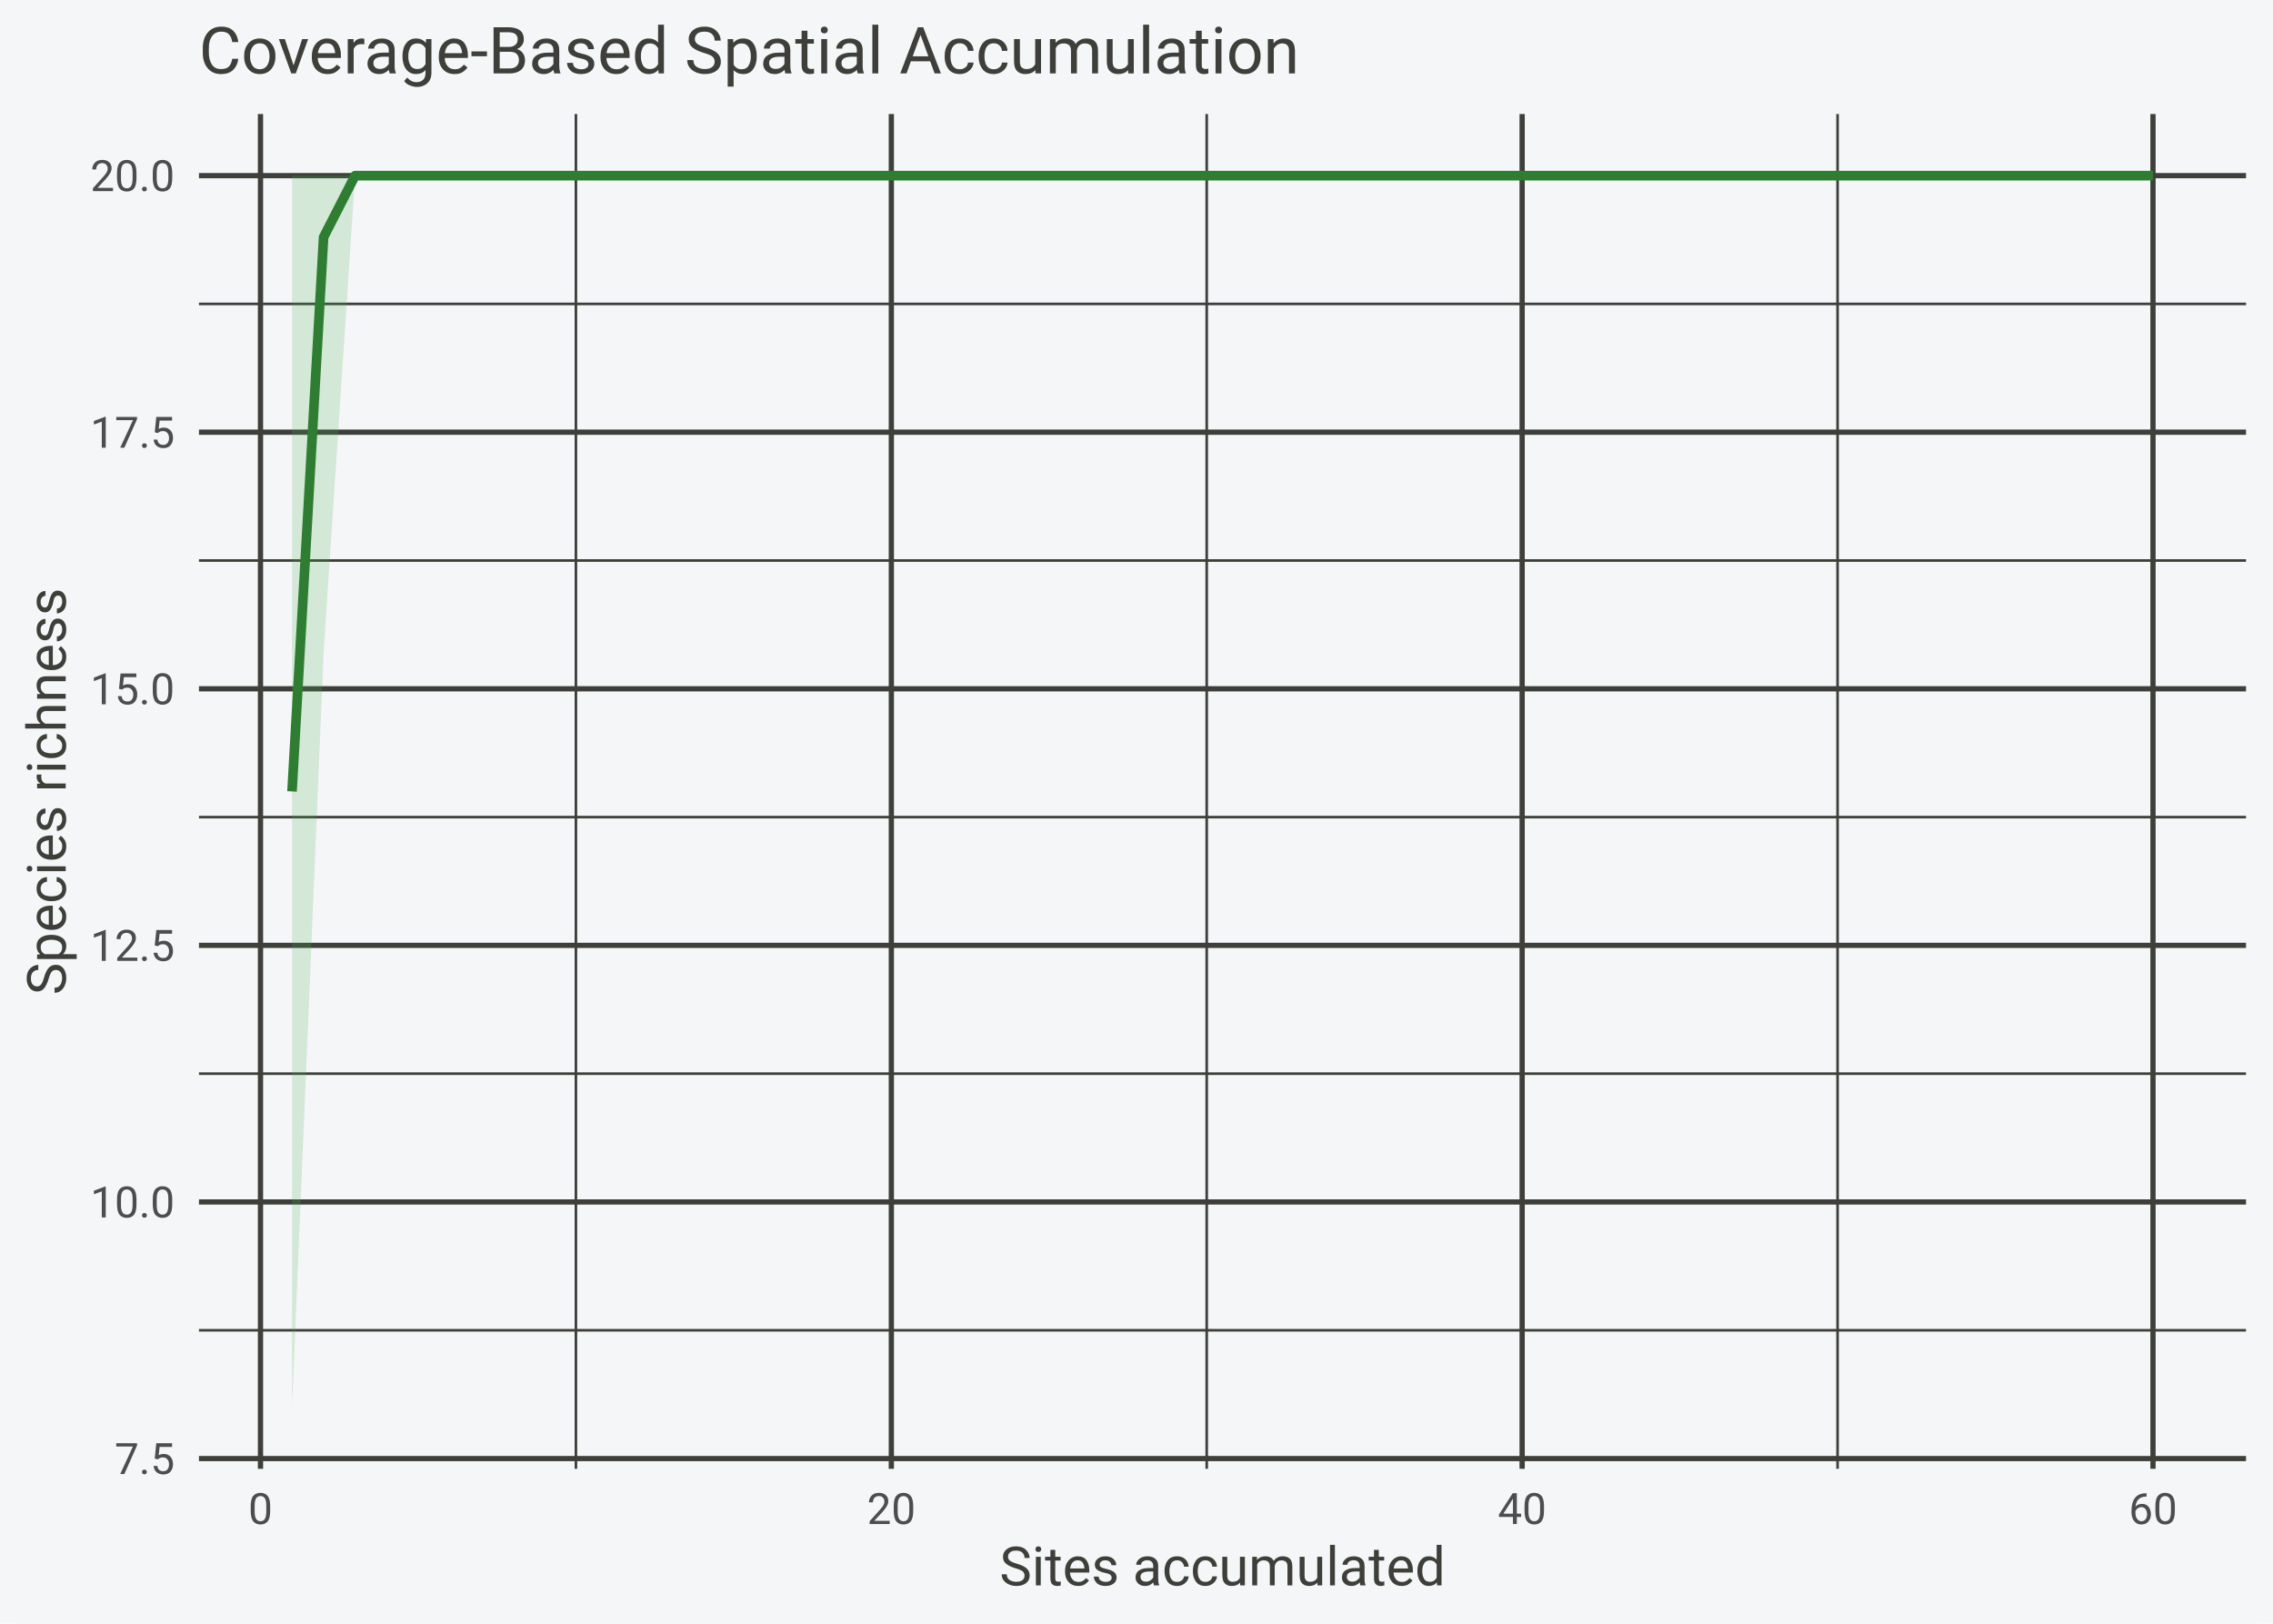
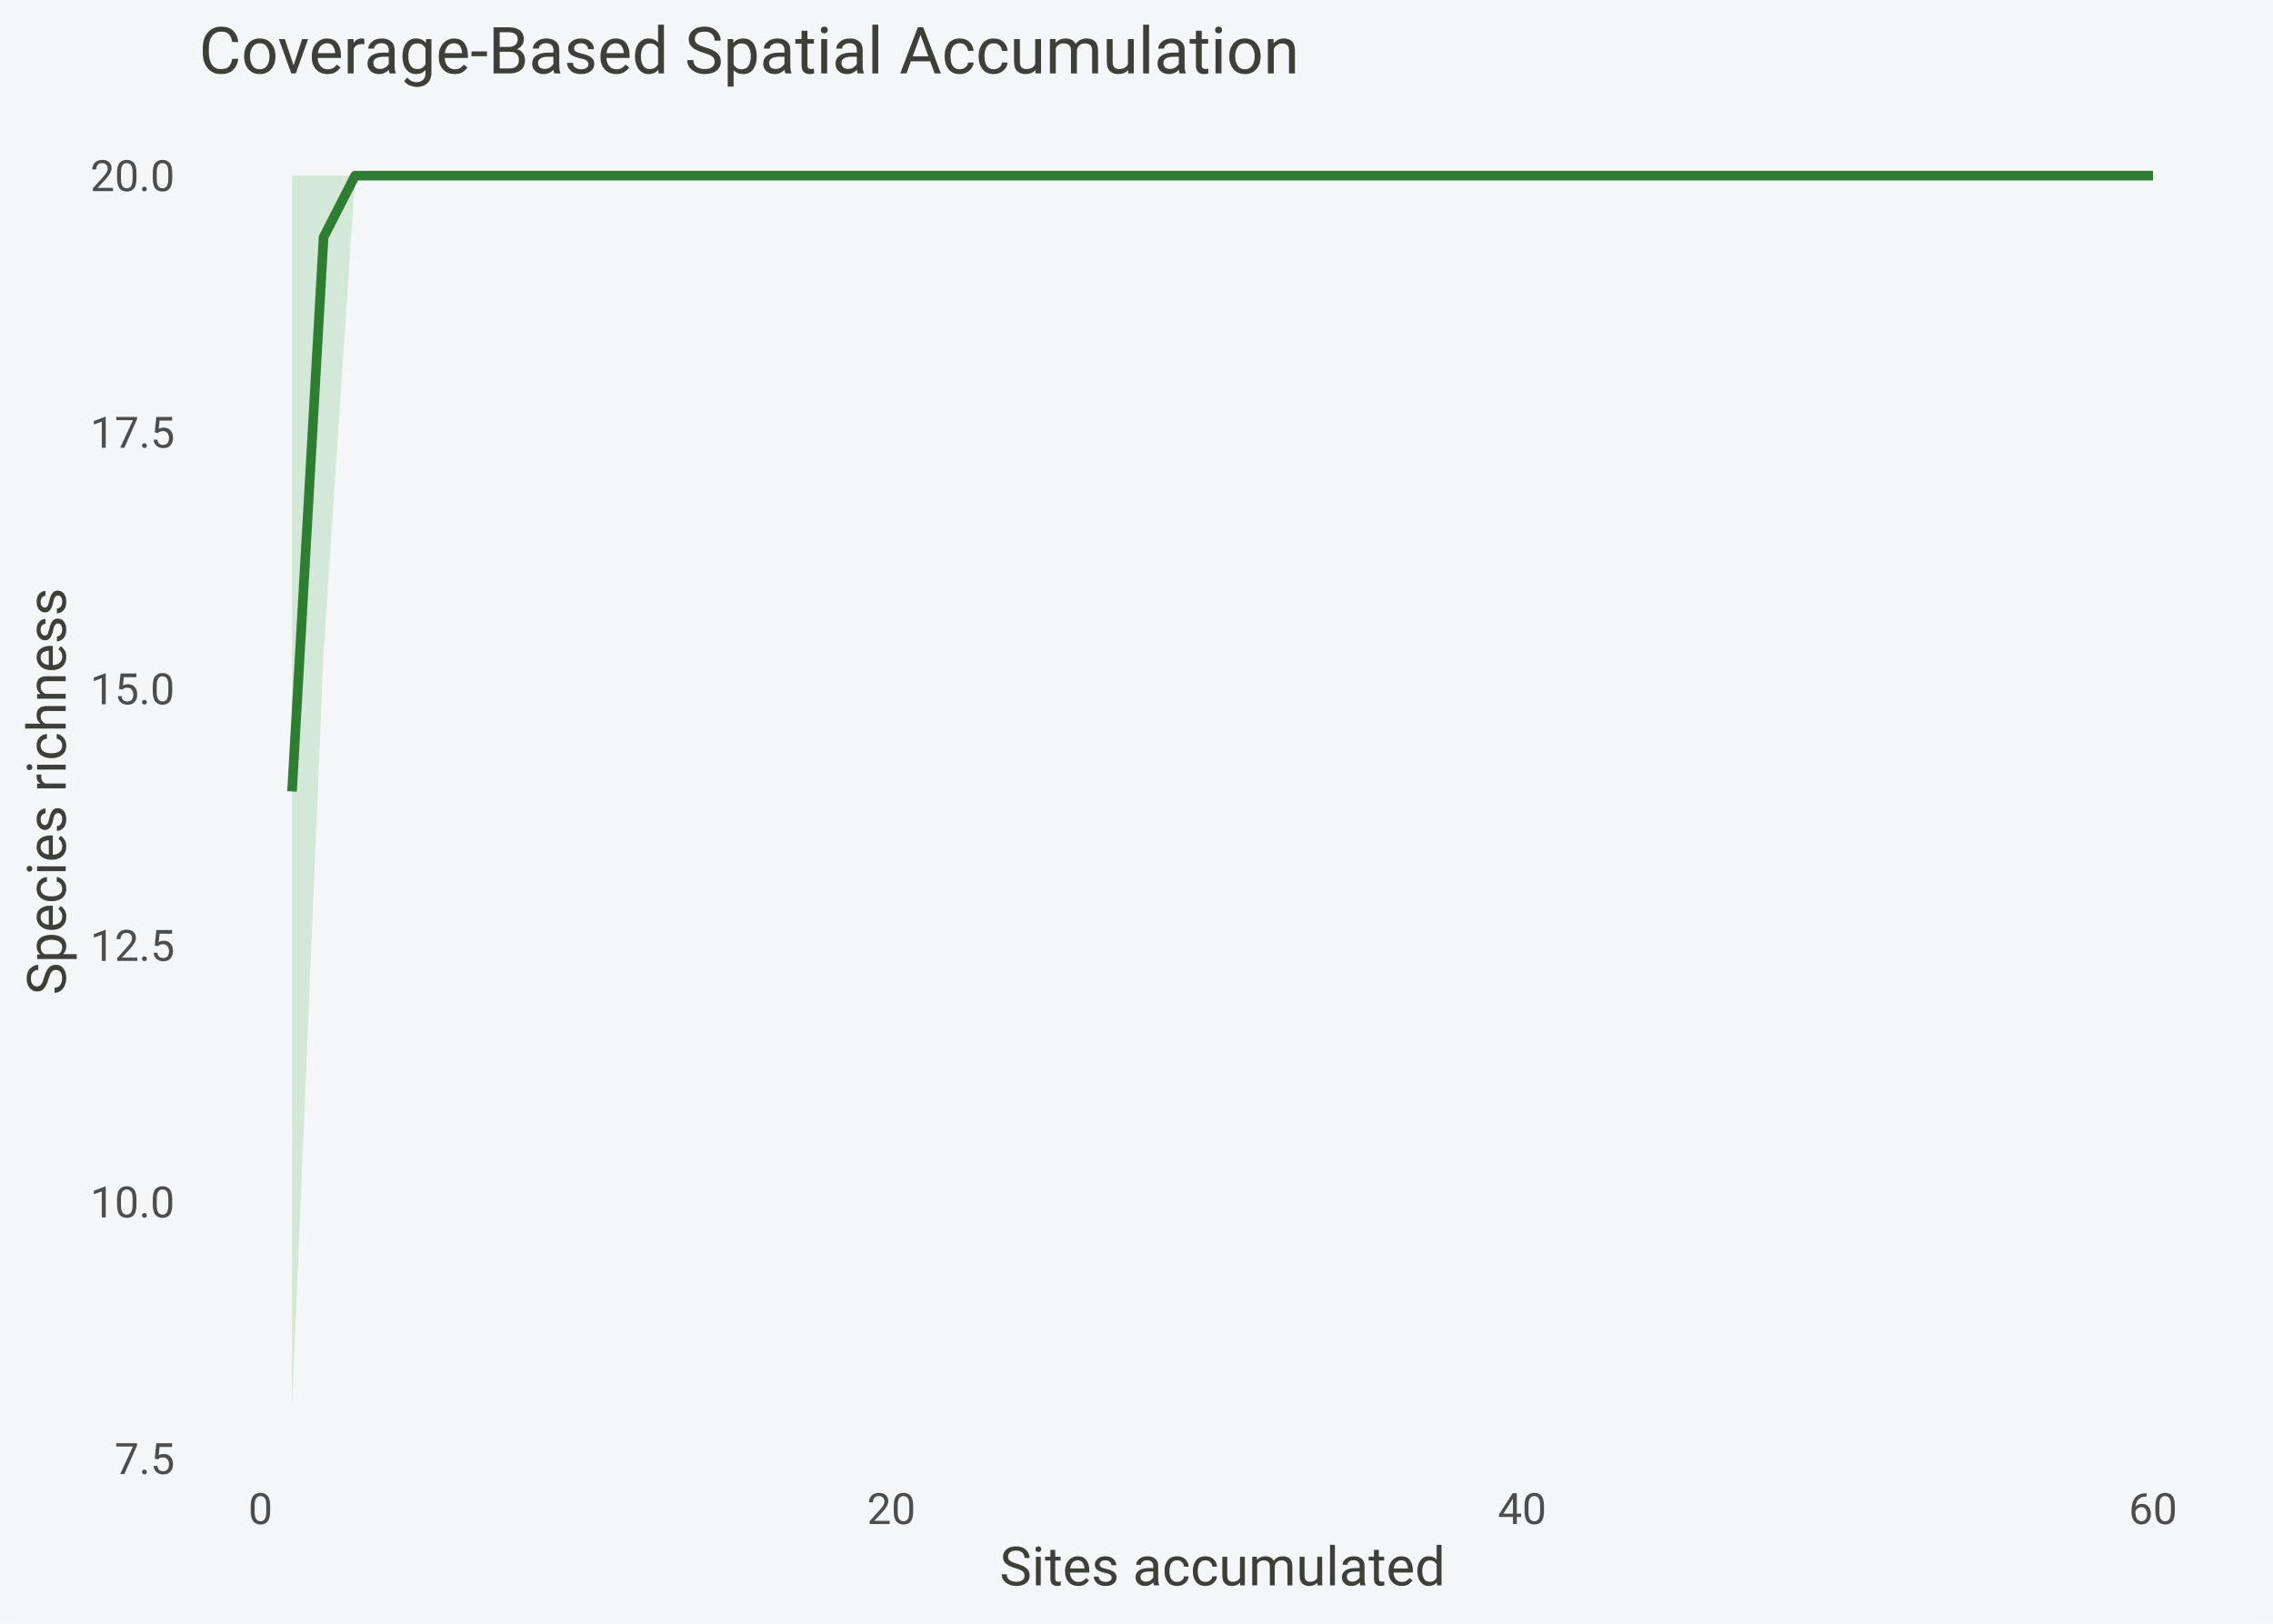
<svg xmlns="http://www.w3.org/2000/svg" width="504.00pt" height="360.00pt" viewBox="0 0 504.00 360.00">
  <g class="svglite">
    <defs>
      <style type="text/css">
    /* theme-aware-processed */
    .svglite line, .svglite polyline, .svglite polygon, .svglite path, .svglite circle {
      fill: none;
      stroke: #3E3F3A;
      stroke-linecap: round;
      stroke-linejoin: round;
      stroke-miterlimit: 10.00;
    }
    .svglite &gt; g &gt; rect {
      fill: none;
      stroke: #3E3F3A;
      stroke-linecap: round;
      stroke-linejoin: round;
      stroke-miterlimit: 10.00;
    }
    .svglite text {
      white-space: pre;
      fill: #3E3F3A;
    }
    .svglite g.glyphgroup path {
      fill: inherit;
      stroke: none;
    }
  </style>
    </defs>
    <rect width="100%" height="100%" style="stroke: none; fill: #F5F6F8;" />
    <defs>
      <clipPath id="cpMC4wMHw1MDQuMDB8MC4wMHwzNjAuMDA=">
        <rect x="0.00" y="0.00" width="504.00" height="360.00" />
      </clipPath>
    </defs>
    <g clip-path="url(#cpMC4wMHw1MDQuMDB8MC4wMHwzNjAuMDA=)">
      <rect rx="4" x="0.00" y="0.00" width="504.00" height="360.00" style="stroke-width: 1.16; stroke: none; fill: #F5F6F8;" />
    </g>
    <defs>
      <clipPath id="cpNDQuMTJ8NDk4LjAyfDI1LjI4fDMyNS42NQ==">
        <rect x="44.12" y="25.28" width="453.90" height="300.37" />
      </clipPath>
    </defs>
    <g clip-path="url(#cpNDQuMTJ8NDk4LjAyfDI1LjI4fDMyNS42NQ==)">
-       <polyline points="44.12,294.93 498.02,294.93 " style="stroke-width: 0.58; stroke: #3E3F3A; stroke-linecap: butt;" />
-       <polyline points="44.12,238.04 498.02,238.04 " style="stroke-width: 0.58; stroke: #3E3F3A; stroke-linecap: butt;" />
-       <polyline points="44.12,181.16 498.02,181.16 " style="stroke-width: 0.58; stroke: #3E3F3A; stroke-linecap: butt;" />
-       <polyline points="44.12,124.27 498.02,124.27 " style="stroke-width: 0.58; stroke: #3E3F3A; stroke-linecap: butt;" />
-       <polyline points="44.12,67.38 498.02,67.38 " style="stroke-width: 0.58; stroke: #3E3F3A; stroke-linecap: butt;" />
-       <polyline points="127.70,325.65 127.70,25.28 " style="stroke-width: 0.58; stroke: #3E3F3A; stroke-linecap: butt;" />
-       <polyline points="267.57,325.65 267.57,25.28 " style="stroke-width: 0.58; stroke: #3E3F3A; stroke-linecap: butt;" />
-       <polyline points="407.45,325.65 407.45,25.28 " style="stroke-width: 0.58; stroke: #3E3F3A; stroke-linecap: butt;" />
-       <polyline points="44.12,323.38 498.02,323.38 " style="stroke-width: 1.16; stroke: #3E3F3A; stroke-linecap: butt;" />
-       <polyline points="44.12,266.49 498.02,266.49 " style="stroke-width: 1.16; stroke: #3E3F3A; stroke-linecap: butt;" />
-       <polyline points="44.12,209.60 498.02,209.60 " style="stroke-width: 1.16; stroke: #3E3F3A; stroke-linecap: butt;" />
-       <polyline points="44.12,152.71 498.02,152.71 " style="stroke-width: 1.16; stroke: #3E3F3A; stroke-linecap: butt;" />
-       <polyline points="44.12,95.82 498.02,95.82 " style="stroke-width: 1.16; stroke: #3E3F3A; stroke-linecap: butt;" />
-       <polyline points="44.12,38.94 498.02,38.94 " style="stroke-width: 1.16; stroke: #3E3F3A; stroke-linecap: butt;" />
-       <polyline points="57.76,325.65 57.76,25.28 " style="stroke-width: 1.16; stroke: #3E3F3A; stroke-linecap: butt;" />
-       <polyline points="197.64,325.65 197.64,25.28 " style="stroke-width: 1.16; stroke: #3E3F3A; stroke-linecap: butt;" />
-       <polyline points="337.51,325.65 337.51,25.28 " style="stroke-width: 1.16; stroke: #3E3F3A; stroke-linecap: butt;" />
-       <polyline points="477.39,325.65 477.39,25.28 " style="stroke-width: 1.16; stroke: #3E3F3A; stroke-linecap: butt;" />
      <polygon points="64.75,38.94 71.75,38.94 78.74,38.94 85.73,38.94 92.73,38.94 99.72,38.94 106.71,38.94 113.71,38.94 120.70,38.94 127.70,38.94 134.69,38.94 141.68,38.94 148.68,38.94 155.67,38.94 162.67,38.94 169.66,38.94 176.65,38.94 183.65,38.94 190.64,38.94 197.64,38.94 204.63,38.94 211.62,38.94 218.62,38.94 225.61,38.94 232.60,38.94 239.60,38.94 246.59,38.94 253.59,38.94 260.58,38.94 267.57,38.94 274.57,38.94 281.56,38.94 288.56,38.94 295.55,38.94 302.54,38.94 309.54,38.94 316.53,38.94 323.52,38.94 330.52,38.94 337.51,38.94 344.51,38.94 351.50,38.94 358.49,38.94 365.49,38.94 372.48,38.94 379.48,38.94 386.47,38.94 393.46,38.94 400.46,38.94 407.45,38.94 414.45,38.94 421.44,38.94 428.43,38.94 435.43,38.94 442.42,38.94 449.41,38.94 456.41,38.94 463.40,38.94 470.40,38.94 477.39,38.94 477.39,38.94 470.40,38.94 463.40,38.94 456.41,38.94 449.41,38.94 442.42,38.94 435.43,38.94 428.43,38.94 421.44,38.94 414.45,38.94 407.45,38.94 400.46,38.94 393.46,38.94 386.47,38.94 379.48,38.94 372.48,38.94 365.49,38.94 358.49,38.94 351.50,38.94 344.51,38.94 337.51,38.94 330.52,38.94 323.52,38.94 316.53,38.94 309.54,38.94 302.54,38.94 295.55,38.94 288.56,38.94 281.56,38.94 274.57,38.94 267.57,38.94 260.58,38.94 253.59,38.94 246.59,38.94 239.60,38.94 232.60,38.94 225.61,38.94 218.62,38.94 211.62,38.94 204.63,38.94 197.64,38.94 190.64,38.94 183.65,38.94 176.65,38.94 169.66,38.94 162.67,38.94 155.67,38.94 148.68,38.94 141.68,38.94 134.69,38.94 127.70,38.94 120.70,38.94 113.71,38.94 106.71,38.94 99.72,38.94 92.73,38.94 85.73,38.94 78.74,38.94 71.75,144.75 64.75,312.00 " style="stroke-width: 0.00; stroke: none; stroke-linecap: butt; fill: #4CAF50; fill-opacity: 0.20;" />
      <polyline points="64.75,38.94 71.75,38.94 78.74,38.94 85.73,38.94 92.73,38.94 99.72,38.94 106.71,38.94 113.71,38.94 120.70,38.94 127.70,38.94 134.69,38.94 141.68,38.94 148.68,38.94 155.67,38.94 162.67,38.94 169.66,38.94 176.65,38.94 183.65,38.94 190.64,38.94 197.64,38.94 204.63,38.94 211.62,38.94 218.62,38.94 225.61,38.94 232.60,38.94 239.60,38.94 246.59,38.94 253.59,38.94 260.58,38.94 267.57,38.94 274.57,38.94 281.56,38.94 288.56,38.94 295.55,38.94 302.54,38.94 309.54,38.94 316.53,38.94 323.52,38.94 330.52,38.94 337.51,38.94 344.51,38.94 351.50,38.94 358.49,38.94 365.49,38.94 372.48,38.94 379.48,38.94 386.47,38.94 393.46,38.94 400.46,38.94 407.45,38.94 414.45,38.94 421.44,38.94 428.43,38.94 435.43,38.94 442.42,38.94 449.41,38.94 456.41,38.94 463.40,38.94 470.40,38.94 477.39,38.94 " style="stroke-width: 1.16; stroke: none; stroke-linecap: butt;" />
      <polyline points="477.39,38.94 470.40,38.94 463.40,38.94 456.41,38.94 449.41,38.94 442.42,38.94 435.43,38.94 428.43,38.94 421.44,38.94 414.45,38.94 407.45,38.94 400.46,38.94 393.46,38.94 386.47,38.94 379.48,38.94 372.48,38.94 365.49,38.94 358.49,38.94 351.50,38.94 344.51,38.94 337.51,38.94 330.52,38.94 323.52,38.94 316.53,38.94 309.54,38.94 302.54,38.94 295.55,38.94 288.56,38.94 281.56,38.94 274.57,38.94 267.57,38.94 260.58,38.94 253.59,38.94 246.59,38.94 239.60,38.94 232.60,38.94 225.61,38.94 218.62,38.94 211.62,38.94 204.63,38.94 197.64,38.94 190.64,38.94 183.65,38.94 176.65,38.94 169.66,38.94 162.67,38.94 155.67,38.94 148.68,38.94 141.68,38.94 134.69,38.94 127.70,38.94 120.70,38.94 113.71,38.94 106.71,38.94 99.72,38.94 92.73,38.94 85.73,38.94 78.74,38.94 71.75,144.75 64.75,312.00 " style="stroke-width: 1.16; stroke: none; stroke-linecap: butt;" />
      <polyline points="64.75,175.47 71.75,52.59 78.74,38.94 85.73,38.94 92.73,38.94 99.72,38.94 106.71,38.94 113.71,38.94 120.70,38.94 127.70,38.94 134.69,38.94 141.68,38.94 148.68,38.94 155.67,38.94 162.67,38.94 169.66,38.94 176.65,38.94 183.65,38.94 190.64,38.94 197.64,38.94 204.63,38.94 211.62,38.94 218.62,38.94 225.61,38.94 232.60,38.94 239.60,38.94 246.59,38.94 253.59,38.94 260.58,38.94 267.57,38.94 274.57,38.94 281.56,38.94 288.56,38.94 295.55,38.94 302.54,38.94 309.54,38.94 316.53,38.94 323.52,38.94 330.52,38.94 337.51,38.94 344.51,38.94 351.50,38.94 358.49,38.94 365.49,38.94 372.48,38.94 379.48,38.94 386.47,38.94 393.46,38.94 400.46,38.94 407.45,38.94 414.45,38.94 421.44,38.94 428.43,38.94 435.43,38.94 442.42,38.94 449.41,38.94 456.41,38.94 463.40,38.94 470.40,38.94 477.39,38.94 " style="stroke-width: 2.13; stroke: #2E7D32; stroke-linecap: butt;" />
    </g>
    <g clip-path="url(#cpMC4wMHw1MDQuMDB8MC4wMHwzNjAuMDA=)">
      <text x="38.74" y="326.81" text-anchor="end" style="font-size: 9.60px;fill: #4D4D4D; font-family: &quot;Roboto&quot;, -apple-system, BlinkMacSystemFont, &quot;Segoe UI&quot;, system-ui, sans-serif;" textLength="13.33px" lengthAdjust="spacingAndGlyphs">7.5</text>
      <text x="38.74" y="269.92" text-anchor="end" style="font-size: 9.60px;fill: #4D4D4D; font-family: &quot;Roboto&quot;, -apple-system, BlinkMacSystemFont, &quot;Segoe UI&quot;, system-ui, sans-serif;" textLength="18.66px" lengthAdjust="spacingAndGlyphs">10.0</text>
      <text x="38.74" y="213.03" text-anchor="end" style="font-size: 9.60px;fill: #4D4D4D; font-family: &quot;Roboto&quot;, -apple-system, BlinkMacSystemFont, &quot;Segoe UI&quot;, system-ui, sans-serif;" textLength="18.66px" lengthAdjust="spacingAndGlyphs">12.5</text>
      <text x="38.74" y="156.15" text-anchor="end" style="font-size: 9.60px;fill: #4D4D4D; font-family: &quot;Roboto&quot;, -apple-system, BlinkMacSystemFont, &quot;Segoe UI&quot;, system-ui, sans-serif;" textLength="18.66px" lengthAdjust="spacingAndGlyphs">15.0</text>
      <text x="38.74" y="99.26" text-anchor="end" style="font-size: 9.60px;fill: #4D4D4D; font-family: &quot;Roboto&quot;, -apple-system, BlinkMacSystemFont, &quot;Segoe UI&quot;, system-ui, sans-serif;" textLength="18.66px" lengthAdjust="spacingAndGlyphs">17.5</text>
      <text x="38.74" y="42.37" text-anchor="end" style="font-size: 9.60px;fill: #4D4D4D; font-family: &quot;Roboto&quot;, -apple-system, BlinkMacSystemFont, &quot;Segoe UI&quot;, system-ui, sans-serif;" textLength="18.66px" lengthAdjust="spacingAndGlyphs">20.0</text>
      <text x="57.76" y="337.90" text-anchor="middle" style="font-size: 9.60px;fill: #4D4D4D; font-family: &quot;Roboto&quot;, -apple-system, BlinkMacSystemFont, &quot;Segoe UI&quot;, system-ui, sans-serif;" textLength="5.33px" lengthAdjust="spacingAndGlyphs">0</text>
      <text x="197.64" y="337.90" text-anchor="middle" style="font-size: 9.60px;fill: #4D4D4D; font-family: &quot;Roboto&quot;, -apple-system, BlinkMacSystemFont, &quot;Segoe UI&quot;, system-ui, sans-serif;" textLength="10.66px" lengthAdjust="spacingAndGlyphs">20</text>
      <text x="337.51" y="337.90" text-anchor="middle" style="font-size: 9.60px;fill: #4D4D4D; font-family: &quot;Roboto&quot;, -apple-system, BlinkMacSystemFont, &quot;Segoe UI&quot;, system-ui, sans-serif;" textLength="10.66px" lengthAdjust="spacingAndGlyphs">40</text>
      <text x="477.39" y="337.90" text-anchor="middle" style="font-size: 9.60px;fill: #4D4D4D; font-family: &quot;Roboto&quot;, -apple-system, BlinkMacSystemFont, &quot;Segoe UI&quot;, system-ui, sans-serif;" textLength="10.66px" lengthAdjust="spacingAndGlyphs">60</text>
      <text x="271.07" y="351.50" text-anchor="middle" style="font-size: 12.00px; font-family: &quot;Roboto&quot;, -apple-system, BlinkMacSystemFont, &quot;Segoe UI&quot;, system-ui, sans-serif;" textLength="98.03px" lengthAdjust="spacingAndGlyphs">Sites accumulated</text>
      <text transform="translate(14.57,175.47) rotate(-90)" text-anchor="middle" style="font-size: 12.00px; font-family: &quot;Roboto&quot;, -apple-system, BlinkMacSystemFont, &quot;Segoe UI&quot;, system-ui, sans-serif;" textLength="90.70px" lengthAdjust="spacingAndGlyphs">Species richness</text>
      <text x="44.12" y="16.28" style="font-size: 14.40px; font-family: &quot;Roboto&quot;, -apple-system, BlinkMacSystemFont, &quot;Segoe UI&quot;, system-ui, sans-serif;" textLength="245.58px" lengthAdjust="spacingAndGlyphs">Coverage-Based Spatial Accumulation</text>
    </g>
  </g>
</svg>
